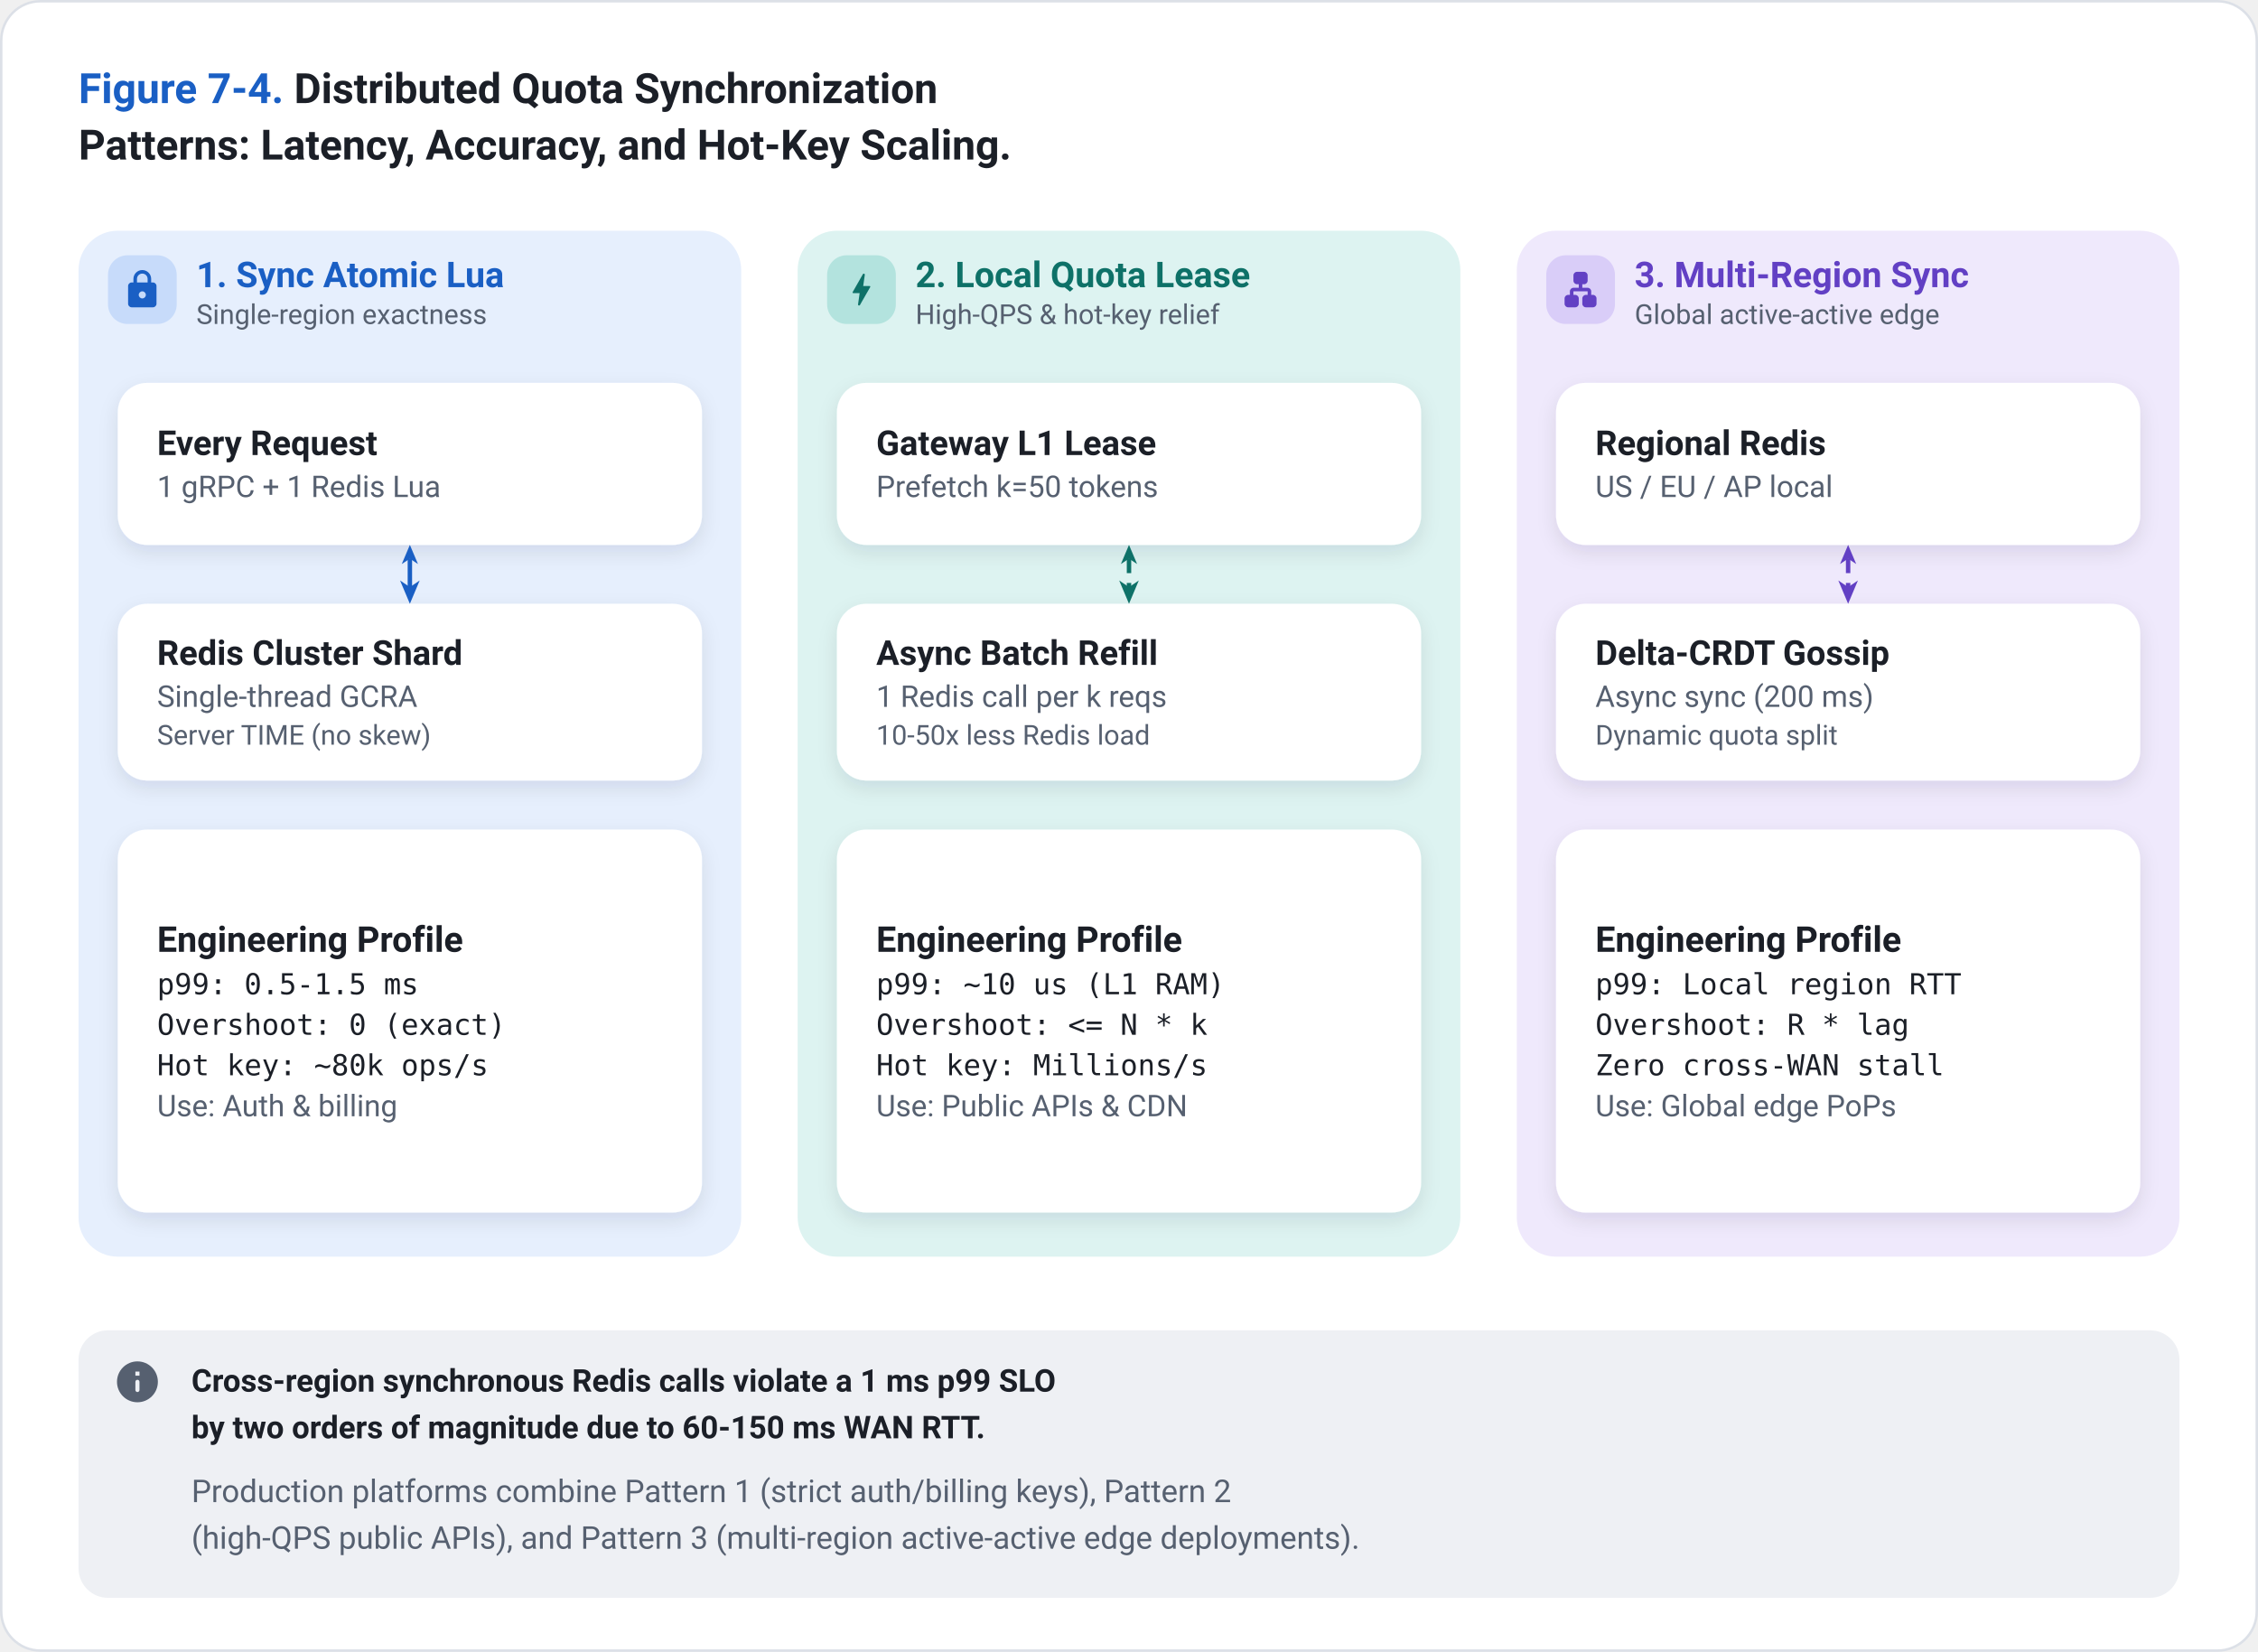
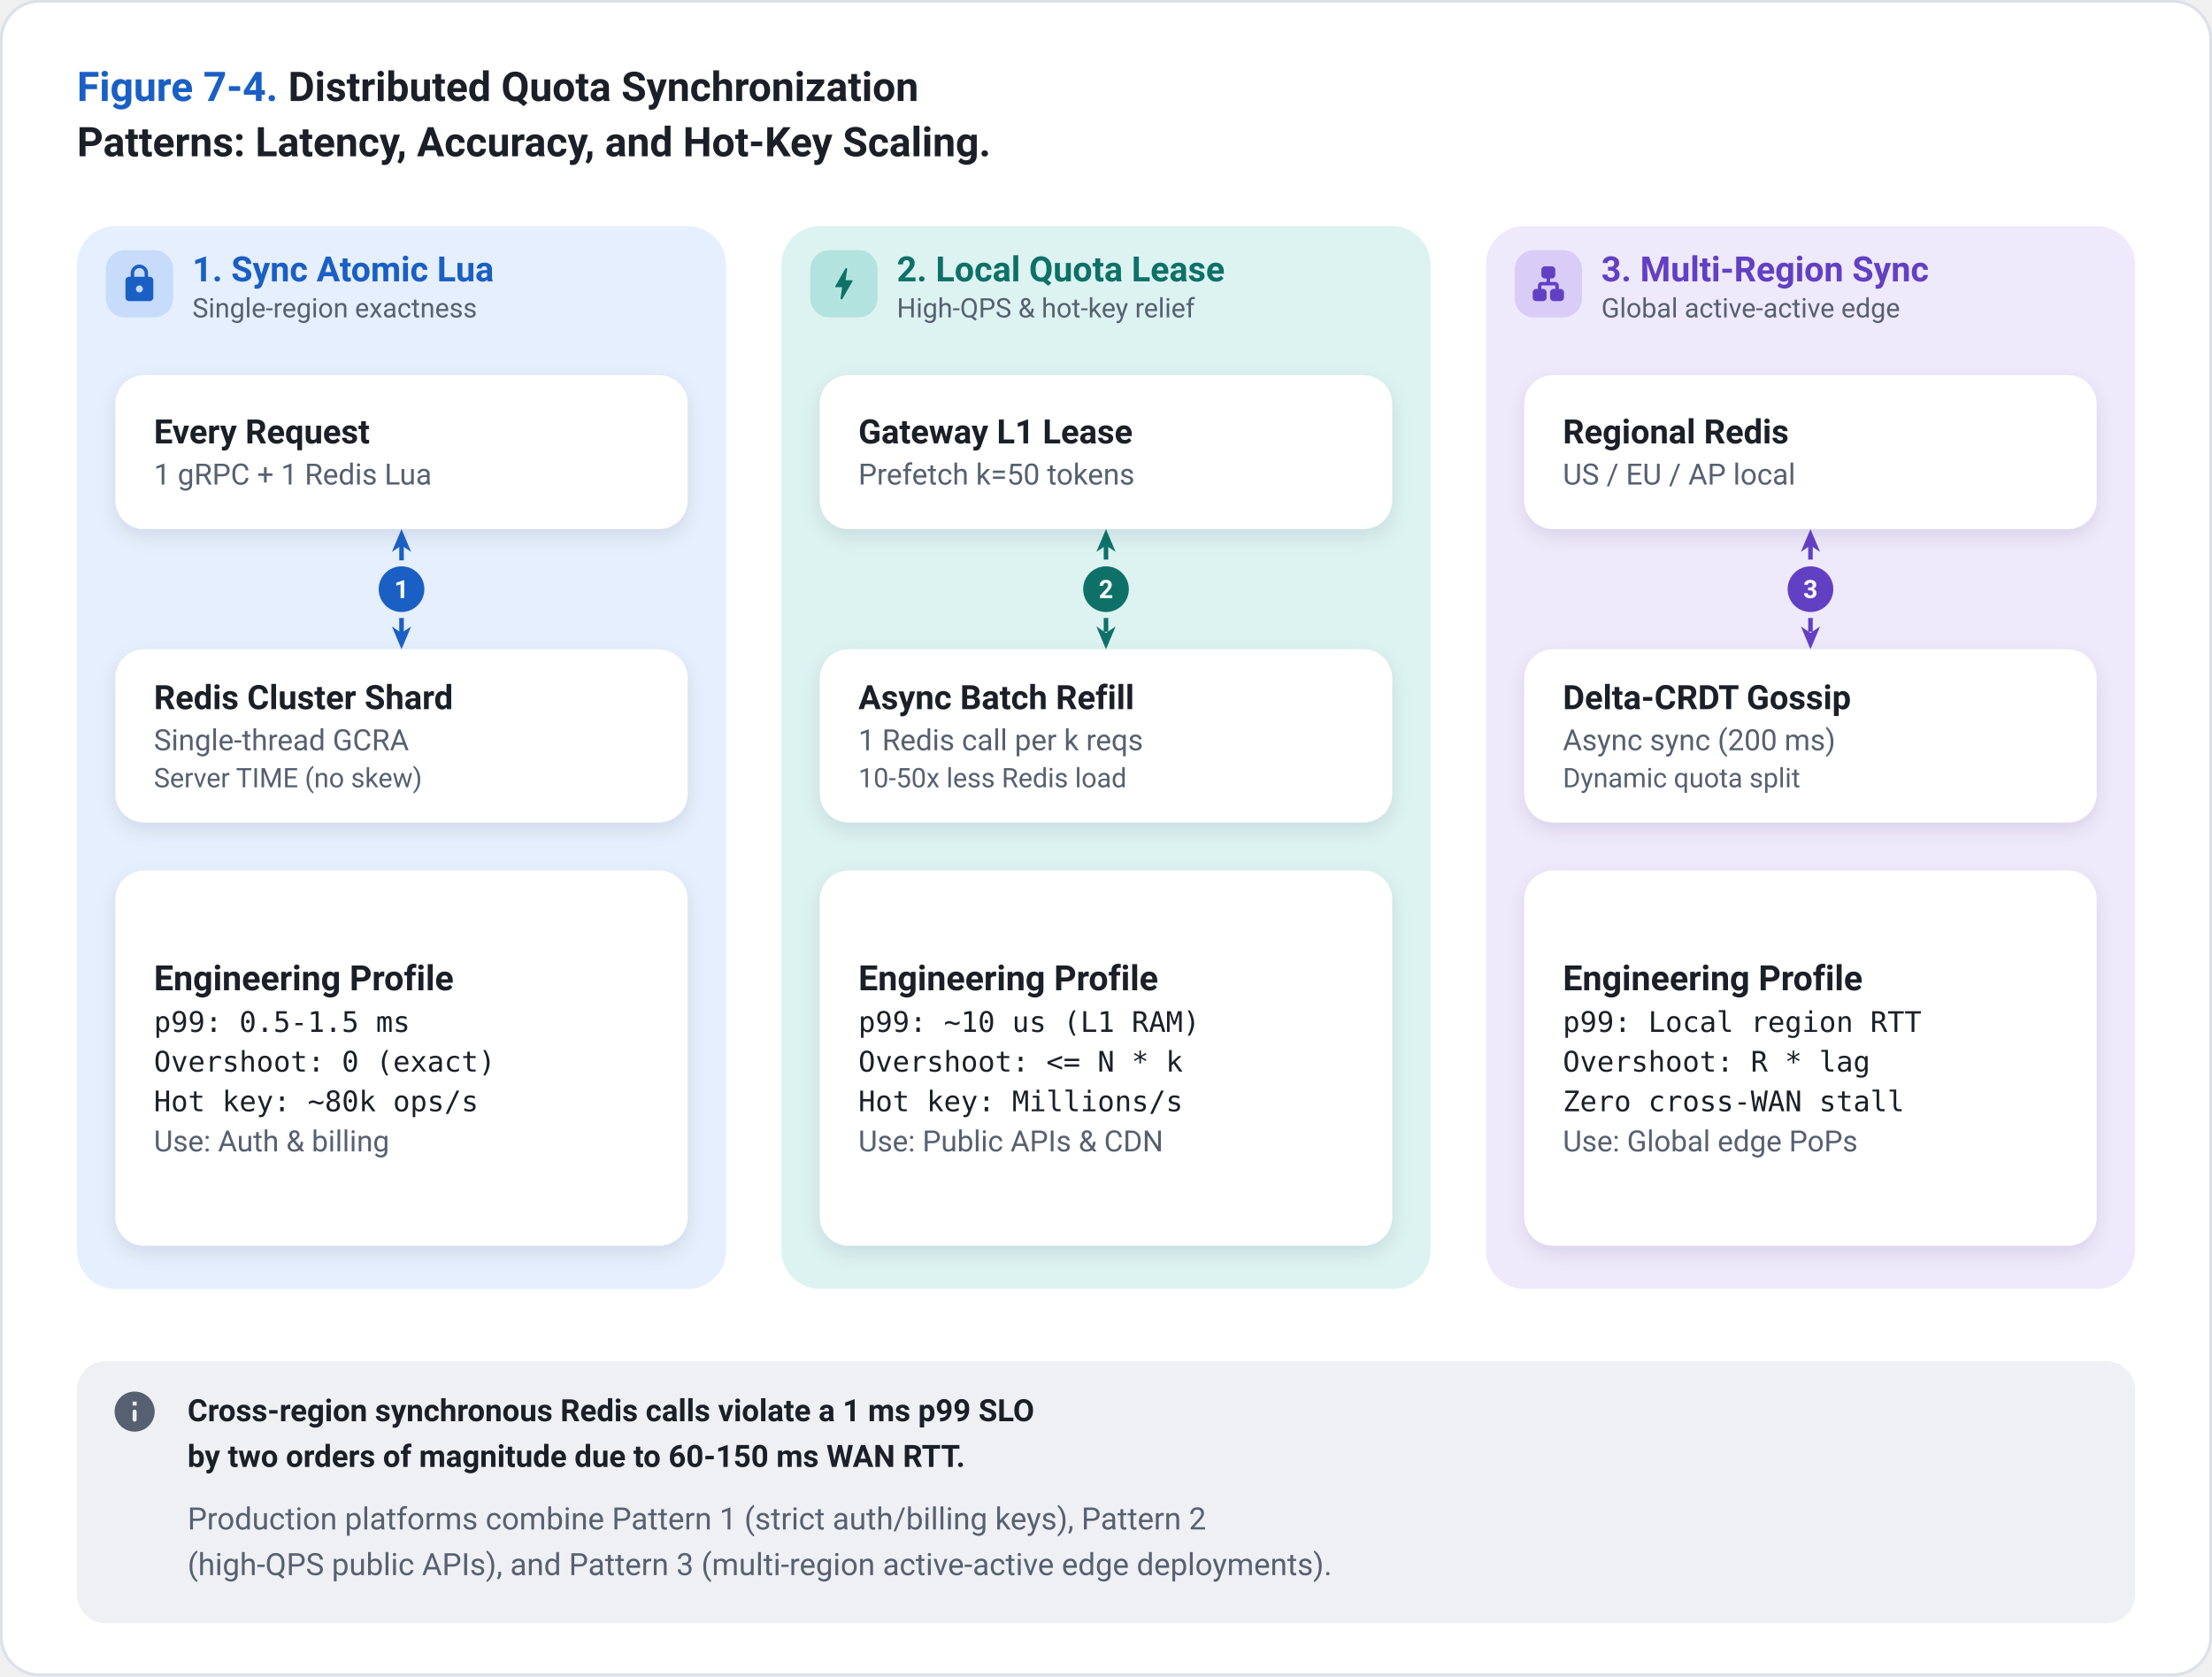
- <svg xmlns="http://www.w3.org/2000/svg" viewBox="0 0 920 673" width="920" height="673">
+ <svg xmlns="http://www.w3.org/2000/svg" viewBox="0 0 920 697" width="920" height="697">
  <style>
    text { font-family: -apple-system, BlinkMacSystemFont, "Segoe UI", Roboto, "Helvetica Neue", Arial, sans-serif; fill: #1B1F27; }
    .paper { fill: #FFFFFF; }
-     .frame { fill: #FFFFFF; stroke: #DCE0E7; stroke-width: 1; }
+     .frame { fill: #FFFFFF; stroke: #DCE0E7; stroke-width: 1.2; }
    .card { fill: #FFFFFF; }
    .hair { stroke: #DCE0E7; stroke-width: 1.2; fill: none; }
    .muted { fill: #566070; }
    .ink { fill: #1B1F27; }
    .title { font-size: 17.0px; font-weight: 650; }
    .head { font-size: 14.5px; font-weight: 650; }
    .name { font-size: 14.0px; font-weight: 650; }
    .body { font-size: 13.0px; }
    .sub { font-size: 12.2px; }
    .mono { font-size: 11.8px; font-family: "SF Mono", SFMono-Regular, ui-monospace, Menlo, Consolas, monospace; }
    .monob { font-size: 11.8px; font-weight: 650; font-family: "SF Mono", SFMono-Regular, ui-monospace, Menlo, Consolas, monospace; }
    .small { font-size: 11.2px; }
    .badge { font-size: 10.5px; font-weight: 650; }
    .note { font-size: 12.8px; }
    .noteb { font-size: 12.8px; font-weight: 650; }
    .sub, .small, .note { fill: #566070; }
    .c-blue { fill: #E6EFFD; }
    .m-blue { fill: #C7DBFA; }
    .a-blue { fill: #1A5FC4; }
    .t-blue { fill: #1A5FC4; }
    .w-blue { stroke: #1A5FC4; fill: none; stroke-linecap: butt; stroke-linejoin: round; }
    .o-blue { stroke: #1A5FC4; fill: none; stroke-width: 1.5; }
    .h-blue { stroke: #1A5FC4; stroke-width: 1.4; }
    .c-green { fill: #E2F4E7; }
    .m-green { fill: #BEE5C9; }
    .a-green { fill: #1B7A3A; }
    .t-green { fill: #1B7A3A; }
    .w-green { stroke: #1B7A3A; fill: none; stroke-linecap: butt; stroke-linejoin: round; }
    .o-green { stroke: #1B7A3A; fill: none; stroke-width: 1.5; }
    .h-green { stroke: #1B7A3A; stroke-width: 1.4; }
    .c-amber { fill: #FFF1D9; }
    .m-amber { fill: #FFDDA1; }
    .a-amber { fill: #9A5600; }
    .t-amber { fill: #9A5600; }
    .w-amber { stroke: #9A5600; fill: none; stroke-linecap: butt; stroke-linejoin: round; }
    .o-amber { stroke: #9A5600; fill: none; stroke-width: 1.5; }
    .h-amber { stroke: #9A5600; stroke-width: 1.4; }
    .c-red { fill: #FDE8E4; }
    .m-red { fill: #F8C8BF; }
    .a-red { fill: #BF3620; }
    .t-red { fill: #BF3620; }
    .w-red { stroke: #BF3620; fill: none; stroke-linecap: butt; stroke-linejoin: round; }
    .o-red { stroke: #BF3620; fill: none; stroke-width: 1.5; }
    .h-red { stroke: #BF3620; stroke-width: 1.4; }
    .c-purple { fill: #EFE9FC; }
    .m-purple { fill: #D9CDF8; }
    .a-purple { fill: #6240C4; }
    .t-purple { fill: #6240C4; }
    .w-purple { stroke: #6240C4; fill: none; stroke-linecap: butt; stroke-linejoin: round; }
    .o-purple { stroke: #6240C4; fill: none; stroke-width: 1.5; }
    .h-purple { stroke: #6240C4; stroke-width: 1.4; }
    .c-teal { fill: #DDF3F1; }
    .m-teal { fill: #B3E3DE; }
    .a-teal { fill: #0E7168; }
    .t-teal { fill: #0E7168; }
    .w-teal { stroke: #0E7168; fill: none; stroke-linecap: butt; stroke-linejoin: round; }
    .o-teal { stroke: #0E7168; fill: none; stroke-width: 1.5; }
    .h-teal { stroke: #0E7168; stroke-width: 1.4; }
    .c-gray { fill: #EEF0F4; }
    .m-gray { fill: #D9DDE5; }
    .a-gray { fill: #566070; }
    .t-gray { fill: #566070; }
    .w-gray { stroke: #566070; fill: none; stroke-linecap: butt; stroke-linejoin: round; }
    .o-gray { stroke: #566070; fill: none; stroke-width: 1.5; }
    .h-gray { stroke: #566070; stroke-width: 1.4; }
    .c-wire { fill: #EEF0F4; }
    .m-wire { fill: #D9DDE5; }
    .a-wire { fill: #5B6676; }
    .t-wire { fill: #5B6676; }
    .w-wire { stroke: #5B6676; fill: none; stroke-linecap: butt; stroke-linejoin: round; }
    .o-wire { stroke: #5B6676; fill: none; stroke-width: 1.5; }
    .h-wire { stroke: #5B6676; stroke-width: 1.4; }
  </style>
  <defs>
    <filter id="lift" x="-10%" y="-15%" width="120%" height="140%">
      <feDropShadow dx="0" dy="1" stdDeviation="1.2" flood-color="#1B2430" flood-opacity="0.14" />
      <feDropShadow dx="0" dy="3" stdDeviation="4" flood-color="#1B2430" flood-opacity="0.10" />
    </filter>
  </defs>
-   <rect x="0.5" y="0.5" width="919" height="672" rx="16" class="frame" />
+   <rect x="0.5" y="0.5" width="919" height="696" rx="16" class="frame" />
  <text x="32" y="42" class="title">
    <tspan class="t-blue">Figure 7-4.</tspan> Distributed Quota Synchronization</text>
  <text x="32" y="65" class="title">Patterns: Latency, Accuracy, and Hot-Key Scaling.</text>
  <g transform="translate(0 94)">
-     <rect x="32.0" y="0.0" width="270.0" height="418.0" rx="16" class="c-blue" />
+     <rect x="32.0" y="0.0" width="270.0" height="442.0" rx="16" class="c-blue" />
    <rect x="44.0" y="10.0" width="28.0" height="28.0" rx="8" class="m-blue" />
    <g transform="translate(49.3 15.3) scale(0.723)" class="a-blue">
      <path d="M18 8h-1V6c0-2.76-2.24-5-5-5S7 3.24 7 6v2H6c-1.1 0-2 .9-2 2v10c0 1.1.9 2 2 2h12c1.1 0 2-.9 2-2V10c0-1.1-.9-2-2-2zm-6 9c-1.1 0-2-.9-2-2s.9-2 2-2 2 .9 2 2-.9 2-2 2zM9 8V6c0-1.66 1.34-3 3-3s3 1.34 3 3v2H9z" />
    </g>
    <text x="80.0" y="23.0" class="head t-blue" data-fit="80.0,292.0">1. Sync Atomic Lua</text>
    <text x="80.0" y="38.0" class="small" data-fit="80.0,292.0">Single-region exactness</text>
-     <rect x="48.0" y="62.0" width="238.0" height="66.0" rx="12" class="card" filter="url(#lift)" />
-     <text x="64.0" y="91.4" class="name" data-fit="64.0,274.0">Every Request</text>
-     <text x="64.0" y="108.5" class="sub" data-fit="64.0,274.0">1 gRPC + 1 Redis Lua</text>
-     <rect x="48.0" y="152.0" width="238.0" height="72.0" rx="12" class="card" filter="url(#lift)" />
-     <text x="64.0" y="176.9" class="name" data-fit="64.0,274.0">Redis Cluster Shard</text>
-     <text x="64.0" y="194.0" class="sub" data-fit="64.0,274.0">Single-thread GCRA</text>
-     <text x="64.0" y="209.4" class="small" data-fit="64.0,274.0">Server TIME (no skew)</text>
-     <polygon points="167.0,152.0 163.0,142.5 167.0,145.2 171.0,142.5" class="a-blue" />
-     <polygon points="167.0,128.0 170.3,135.8 167.0,133.6 163.7,135.8" class="a-blue" />
-     <path d="M167.0,133.5 L167.0,145.3" class="w-blue" stroke-width="1.8" />
-     <rect x="48.0" y="244.0" width="238.0" height="156.0" rx="12" class="card" filter="url(#lift)" />
-     <text x="64.0" y="293.8" class="head" data-fit="64.0,274.0">Engineering Profile</text>
-     <text x="64.0" y="311.1" class="mono" data-fit="64.0,274.0">p99: 0.5-1.5 ms</text>
-     <text x="64.0" y="327.6" class="mono" data-fit="64.0,274.0">Overshoot: 0 (exact)</text>
-     <text x="64.0" y="344.1" class="mono" data-fit="64.0,274.0">Hot key: ~80k ops/s</text>
-     <text x="64.0" y="360.8" class="sub" data-fit="64.0,274.0">Use: Auth &amp; billing</text>
-     <rect x="325.0" y="0.0" width="270.0" height="418.0" rx="16" class="c-teal" />
+     <rect x="48.0" y="62.0" width="238.0" height="64.0" rx="12" class="card" filter="url(#lift)" />
+     <text x="64.0" y="90.4" class="name" data-fit="64.0,274.0">Every Request</text>
+     <text x="64.0" y="107.5" class="sub" data-fit="64.0,274.0">1 gRPC + 1 Redis Lua</text>
+     <rect x="48.0" y="176.0" width="238.0" height="72.0" rx="12" class="card" filter="url(#lift)" />
+     <text x="64.0" y="200.9" class="name" data-fit="64.0,274.0">Redis Cluster Shard</text>
+     <text x="64.0" y="218.0" class="sub" data-fit="64.0,274.0">Single-thread GCRA</text>
+     <text x="64.0" y="233.4" class="small" data-fit="64.0,274.0">Server TIME (no skew)</text>
+     <polygon points="167.0,176.0 163.0,166.5 167.0,169.2 171.0,166.5" class="a-blue" />
+     <polygon points="167.0,126.0 171.0,135.5 167.0,132.8 163.0,135.5" class="a-blue" />
+     <path d="M167.0,132.7 L167.0,169.3" class="w-blue" stroke-width="1.9" />
+     <circle cx="167.0" cy="151.0" r="12.0" class="c-blue" />
+     <circle cx="167.0" cy="151.0" r="9.5" class="a-blue" />
+     <text x="167.0" y="154.7" text-anchor="middle" class="badge paper">1</text>
+     <rect x="48.0" y="268.0" width="238.0" height="156.0" rx="12" class="card" filter="url(#lift)" />
+     <text x="64.0" y="317.8" class="head" data-fit="64.0,274.0">Engineering Profile</text>
+     <text x="64.0" y="335.1" class="mono" data-fit="64.0,274.0">p99: 0.5-1.5 ms</text>
+     <text x="64.0" y="351.6" class="mono" data-fit="64.0,274.0">Overshoot: 0 (exact)</text>
+     <text x="64.0" y="368.1" class="mono" data-fit="64.0,274.0">Hot key: ~80k ops/s</text>
+     <text x="64.0" y="384.8" class="sub" data-fit="64.0,274.0">Use: Auth &amp; billing</text>
+     <rect x="325.0" y="0.0" width="270.0" height="442.0" rx="16" class="c-teal" />
    <rect x="337.0" y="10.0" width="28.0" height="28.0" rx="8" class="m-teal" />
    <g transform="translate(342.3 15.3) scale(0.723)" class="a-teal">
      <path d="M10.67 21c-.35 0-.62-.31-.57-.66L11 14H7.5c-.88 0-.33-.75-.31-.78 1.26-2.23 3.15-5.53 5.65-9.93a.577.577 0 0 1 1.07.37l-.9 6.34h3.51c.4 0 .62.19.4.66-3.29 5.74-5.2 9.09-5.75 10.05-.1.18-.29.29-.5.29z" />
    </g>
    <text x="373.0" y="23.0" class="head t-teal" data-fit="373.0,585.0">2. Local Quota Lease</text>
    <text x="373.0" y="38.0" class="small" data-fit="373.0,585.0">High-QPS &amp; hot-key relief</text>
-     <rect x="341.0" y="62.0" width="238.0" height="66.0" rx="12" class="card" filter="url(#lift)" />
-     <text x="357.0" y="91.4" class="name" data-fit="357.0,567.0">Gateway L1 Lease</text>
-     <text x="357.0" y="108.5" class="sub" data-fit="357.0,567.0">Prefetch k=50 tokens</text>
-     <rect x="341.0" y="152.0" width="238.0" height="72.0" rx="12" class="card" filter="url(#lift)" />
-     <text x="357.0" y="176.9" class="name" data-fit="357.0,567.0">Async Batch Refill</text>
-     <text x="357.0" y="194.0" class="sub" data-fit="357.0,567.0">1 Redis call per k reqs</text>
-     <text x="357.0" y="209.4" class="small" data-fit="357.0,567.0">10-50x less Redis load</text>
-     <polygon points="460.0,152.0 456.0,142.5 460.0,145.2 464.0,142.5" class="a-teal" />
-     <polygon points="460.0,128.0 463.3,135.8 460.0,133.6 456.7,135.8" class="a-teal" />
-     <path d="M460.0,133.5 L460.0,145.3" class="w-teal" stroke-width="1.8" stroke-dasharray="6 4" />
-     <rect x="341.0" y="244.0" width="238.0" height="156.0" rx="12" class="card" filter="url(#lift)" />
-     <text x="357.0" y="293.8" class="head" data-fit="357.0,567.0">Engineering Profile</text>
-     <text x="357.0" y="311.1" class="mono" data-fit="357.0,567.0">p99: ~10 us (L1 RAM)</text>
-     <text x="357.0" y="327.6" class="mono" data-fit="357.0,567.0">Overshoot: &lt;= N * k</text>
-     <text x="357.0" y="344.1" class="mono" data-fit="357.0,567.0">Hot key: Millions/s</text>
-     <text x="357.0" y="360.8" class="sub" data-fit="357.0,567.0">Use: Public APIs &amp; CDN</text>
-     <rect x="618.0" y="0.0" width="270.0" height="418.0" rx="16" class="c-purple" />
+     <rect x="341.0" y="62.0" width="238.0" height="64.0" rx="12" class="card" filter="url(#lift)" />
+     <text x="357.0" y="90.4" class="name" data-fit="357.0,567.0">Gateway L1 Lease</text>
+     <text x="357.0" y="107.5" class="sub" data-fit="357.0,567.0">Prefetch k=50 tokens</text>
+     <rect x="341.0" y="176.0" width="238.0" height="72.0" rx="12" class="card" filter="url(#lift)" />
+     <text x="357.0" y="200.9" class="name" data-fit="357.0,567.0">Async Batch Refill</text>
+     <text x="357.0" y="218.0" class="sub" data-fit="357.0,567.0">1 Redis call per k reqs</text>
+     <text x="357.0" y="233.4" class="small" data-fit="357.0,567.0">10-50x less Redis load</text>
+     <polygon points="460.0,176.0 456.0,166.5 460.0,169.2 464.0,166.5" class="a-teal" />
+     <polygon points="460.0,126.0 464.0,135.5 460.0,132.8 456.0,135.5" class="a-teal" />
+     <path d="M460.0,132.7 L460.0,169.3" class="w-teal" stroke-width="1.9" stroke-dasharray="6 4" />
+     <circle cx="460.0" cy="151.0" r="12.0" class="c-teal" />
+     <circle cx="460.0" cy="151.0" r="9.5" class="a-teal" />
+     <text x="460.0" y="154.7" text-anchor="middle" class="badge paper">2</text>
+     <rect x="341.0" y="268.0" width="238.0" height="156.0" rx="12" class="card" filter="url(#lift)" />
+     <text x="357.0" y="317.8" class="head" data-fit="357.0,567.0">Engineering Profile</text>
+     <text x="357.0" y="335.1" class="mono" data-fit="357.0,567.0">p99: ~10 us (L1 RAM)</text>
+     <text x="357.0" y="351.6" class="mono" data-fit="357.0,567.0">Overshoot: &lt;= N * k</text>
+     <text x="357.0" y="368.1" class="mono" data-fit="357.0,567.0">Hot key: Millions/s</text>
+     <text x="357.0" y="384.8" class="sub" data-fit="357.0,567.0">Use: Public APIs &amp; CDN</text>
+     <rect x="618.0" y="0.0" width="270.0" height="442.0" rx="16" class="c-purple" />
    <rect x="630.0" y="10.0" width="28.0" height="28.0" rx="8" class="m-purple" />
    <g transform="translate(635.3 15.3) scale(0.723)" class="a-purple">
      <path d="M15 22h4c1.1 0 2-.9 2-2v-3c0-1.1-.9-2-2-2h-1v-2c0-1.1-.9-2-2-2h-3V9h1c1.1 0 2-.9 2-2V4c0-1.1-.9-2-2-2h-4c-1.1 0-2 .9-2 2v3c0 1.1.9 2 2 2h1v2H8c-1.1 0-2 .9-2 2v2H5c-1.1 0-2 .9-2 2v3c0 1.1.9 2 2 2h4c1.1 0 2-.9 2-2v-3c0-1.1-.9-2-2-2H8v-2h8v2h-1c-1.1 0-2 .9-2 2v3c0 1.1.9 2 2 2z" />
    </g>
    <text x="666.0" y="23.0" class="head t-purple" data-fit="666.0,878.0">3. Multi-Region Sync</text>
    <text x="666.0" y="38.0" class="small" data-fit="666.0,878.0">Global active-active edge</text>
-     <rect x="634.0" y="62.0" width="238.0" height="66.0" rx="12" class="card" filter="url(#lift)" />
-     <text x="650.0" y="91.4" class="name" data-fit="650.0,860.0">Regional Redis</text>
-     <text x="650.0" y="108.5" class="sub" data-fit="650.0,860.0">US / EU / AP local</text>
-     <rect x="634.0" y="152.0" width="238.0" height="72.0" rx="12" class="card" filter="url(#lift)" />
-     <text x="650.0" y="176.9" class="name" data-fit="650.0,860.0">Delta-CRDT Gossip</text>
-     <text x="650.0" y="194.0" class="sub" data-fit="650.0,860.0">Async sync (200 ms)</text>
-     <text x="650.0" y="209.4" class="small" data-fit="650.0,860.0">Dynamic quota split</text>
-     <polygon points="753.0,152.0 749.0,142.5 753.0,145.2 757.0,142.5" class="a-purple" />
-     <polygon points="753.0,128.0 756.3,135.8 753.0,133.6 749.7,135.8" class="a-purple" />
-     <path d="M753.0,133.5 L753.0,145.3" class="w-purple" stroke-width="1.8" stroke-dasharray="6 4" />
-     <rect x="634.0" y="244.0" width="238.0" height="156.0" rx="12" class="card" filter="url(#lift)" />
-     <text x="650.0" y="293.8" class="head" data-fit="650.0,860.0">Engineering Profile</text>
-     <text x="650.0" y="311.1" class="mono" data-fit="650.0,860.0">p99: Local region RTT</text>
-     <text x="650.0" y="327.6" class="mono" data-fit="650.0,860.0">Overshoot: R * lag</text>
-     <text x="650.0" y="344.1" class="mono" data-fit="650.0,860.0">Zero cross-WAN stall</text>
-     <text x="650.0" y="360.8" class="sub" data-fit="650.0,860.0">Use: Global edge PoPs</text>
+     <rect x="634.0" y="62.0" width="238.0" height="64.0" rx="12" class="card" filter="url(#lift)" />
+     <text x="650.0" y="90.4" class="name" data-fit="650.0,860.0">Regional Redis</text>
+     <text x="650.0" y="107.5" class="sub" data-fit="650.0,860.0">US / EU / AP local</text>
+     <rect x="634.0" y="176.0" width="238.0" height="72.0" rx="12" class="card" filter="url(#lift)" />
+     <text x="650.0" y="200.9" class="name" data-fit="650.0,860.0">Delta-CRDT Gossip</text>
+     <text x="650.0" y="218.0" class="sub" data-fit="650.0,860.0">Async sync (200 ms)</text>
+     <text x="650.0" y="233.4" class="small" data-fit="650.0,860.0">Dynamic quota split</text>
+     <polygon points="753.0,176.0 749.0,166.5 753.0,169.2 757.0,166.5" class="a-purple" />
+     <polygon points="753.0,126.0 757.0,135.5 753.0,132.8 749.0,135.5" class="a-purple" />
+     <path d="M753.0,132.7 L753.0,169.3" class="w-purple" stroke-width="1.9" stroke-dasharray="6 4" />
+     <circle cx="753.0" cy="151.0" r="12.0" class="c-purple" />
+     <circle cx="753.0" cy="151.0" r="9.5" class="a-purple" />
+     <text x="753.0" y="154.7" text-anchor="middle" class="badge paper">3</text>
+     <rect x="634.0" y="268.0" width="238.0" height="156.0" rx="12" class="card" filter="url(#lift)" />
+     <text x="650.0" y="317.8" class="head" data-fit="650.0,860.0">Engineering Profile</text>
+     <text x="650.0" y="335.1" class="mono" data-fit="650.0,860.0">p99: Local region RTT</text>
+     <text x="650.0" y="351.6" class="mono" data-fit="650.0,860.0">Overshoot: R * lag</text>
+     <text x="650.0" y="368.1" class="mono" data-fit="650.0,860.0">Zero cross-WAN stall</text>
+     <text x="650.0" y="384.8" class="sub" data-fit="650.0,860.0">Use: Global edge PoPs</text>
  </g>
-   <rect x="32" y="542" width="856" height="109" rx="12" class="c-gray" />
-   <g transform="translate(46 553) scale(0.833)" class="a-gray">
+   <rect x="32" y="566" width="856" height="109" rx="12" class="c-gray" />
+   <g transform="translate(46 577) scale(0.833)" class="a-gray">
    <path d="M12 2C6.48 2 2 6.48 2 12s4.48 10 10 10 10-4.48 10-10S17.52 2 12 2zm0 15c-.55 0-1-.45-1-1v-4c0-.55.45-1 1-1s1 .45 1 1v4c0 .55-.45 1-1 1zm1-8h-2V7h2v2z" />
  </g>
-   <text x="78" y="567.0" class="noteb ink" data-fit="78,876">Cross-region synchronous Redis calls violate a 1 ms p99 SLO</text>
-   <text x="78" y="586.0" class="noteb ink" data-fit="78,876">by two orders of magnitude due to 60-150 ms WAN RTT.</text>
-   <text x="78" y="612.0" class="note" data-fit="78,876">Production platforms combine Pattern 1 (strict auth/billing keys), Pattern 2</text>
-   <text x="78" y="631.0" class="note" data-fit="78,876">(high-QPS public APIs), and Pattern 3 (multi-region active-active edge deployments).</text>
+   <text x="78" y="591.0" class="noteb ink" data-fit="78,876">Cross-region synchronous Redis calls violate a 1 ms p99 SLO</text>
+   <text x="78" y="610.0" class="noteb ink" data-fit="78,876">by two orders of magnitude due to 60-150 ms WAN RTT.</text>
+   <text x="78" y="636.0" class="note" data-fit="78,876">Production platforms combine Pattern 1 (strict auth/billing keys), Pattern 2</text>
+   <text x="78" y="655.0" class="note" data-fit="78,876">(high-QPS public APIs), and Pattern 3 (multi-region active-active edge deployments).</text>
</svg>
